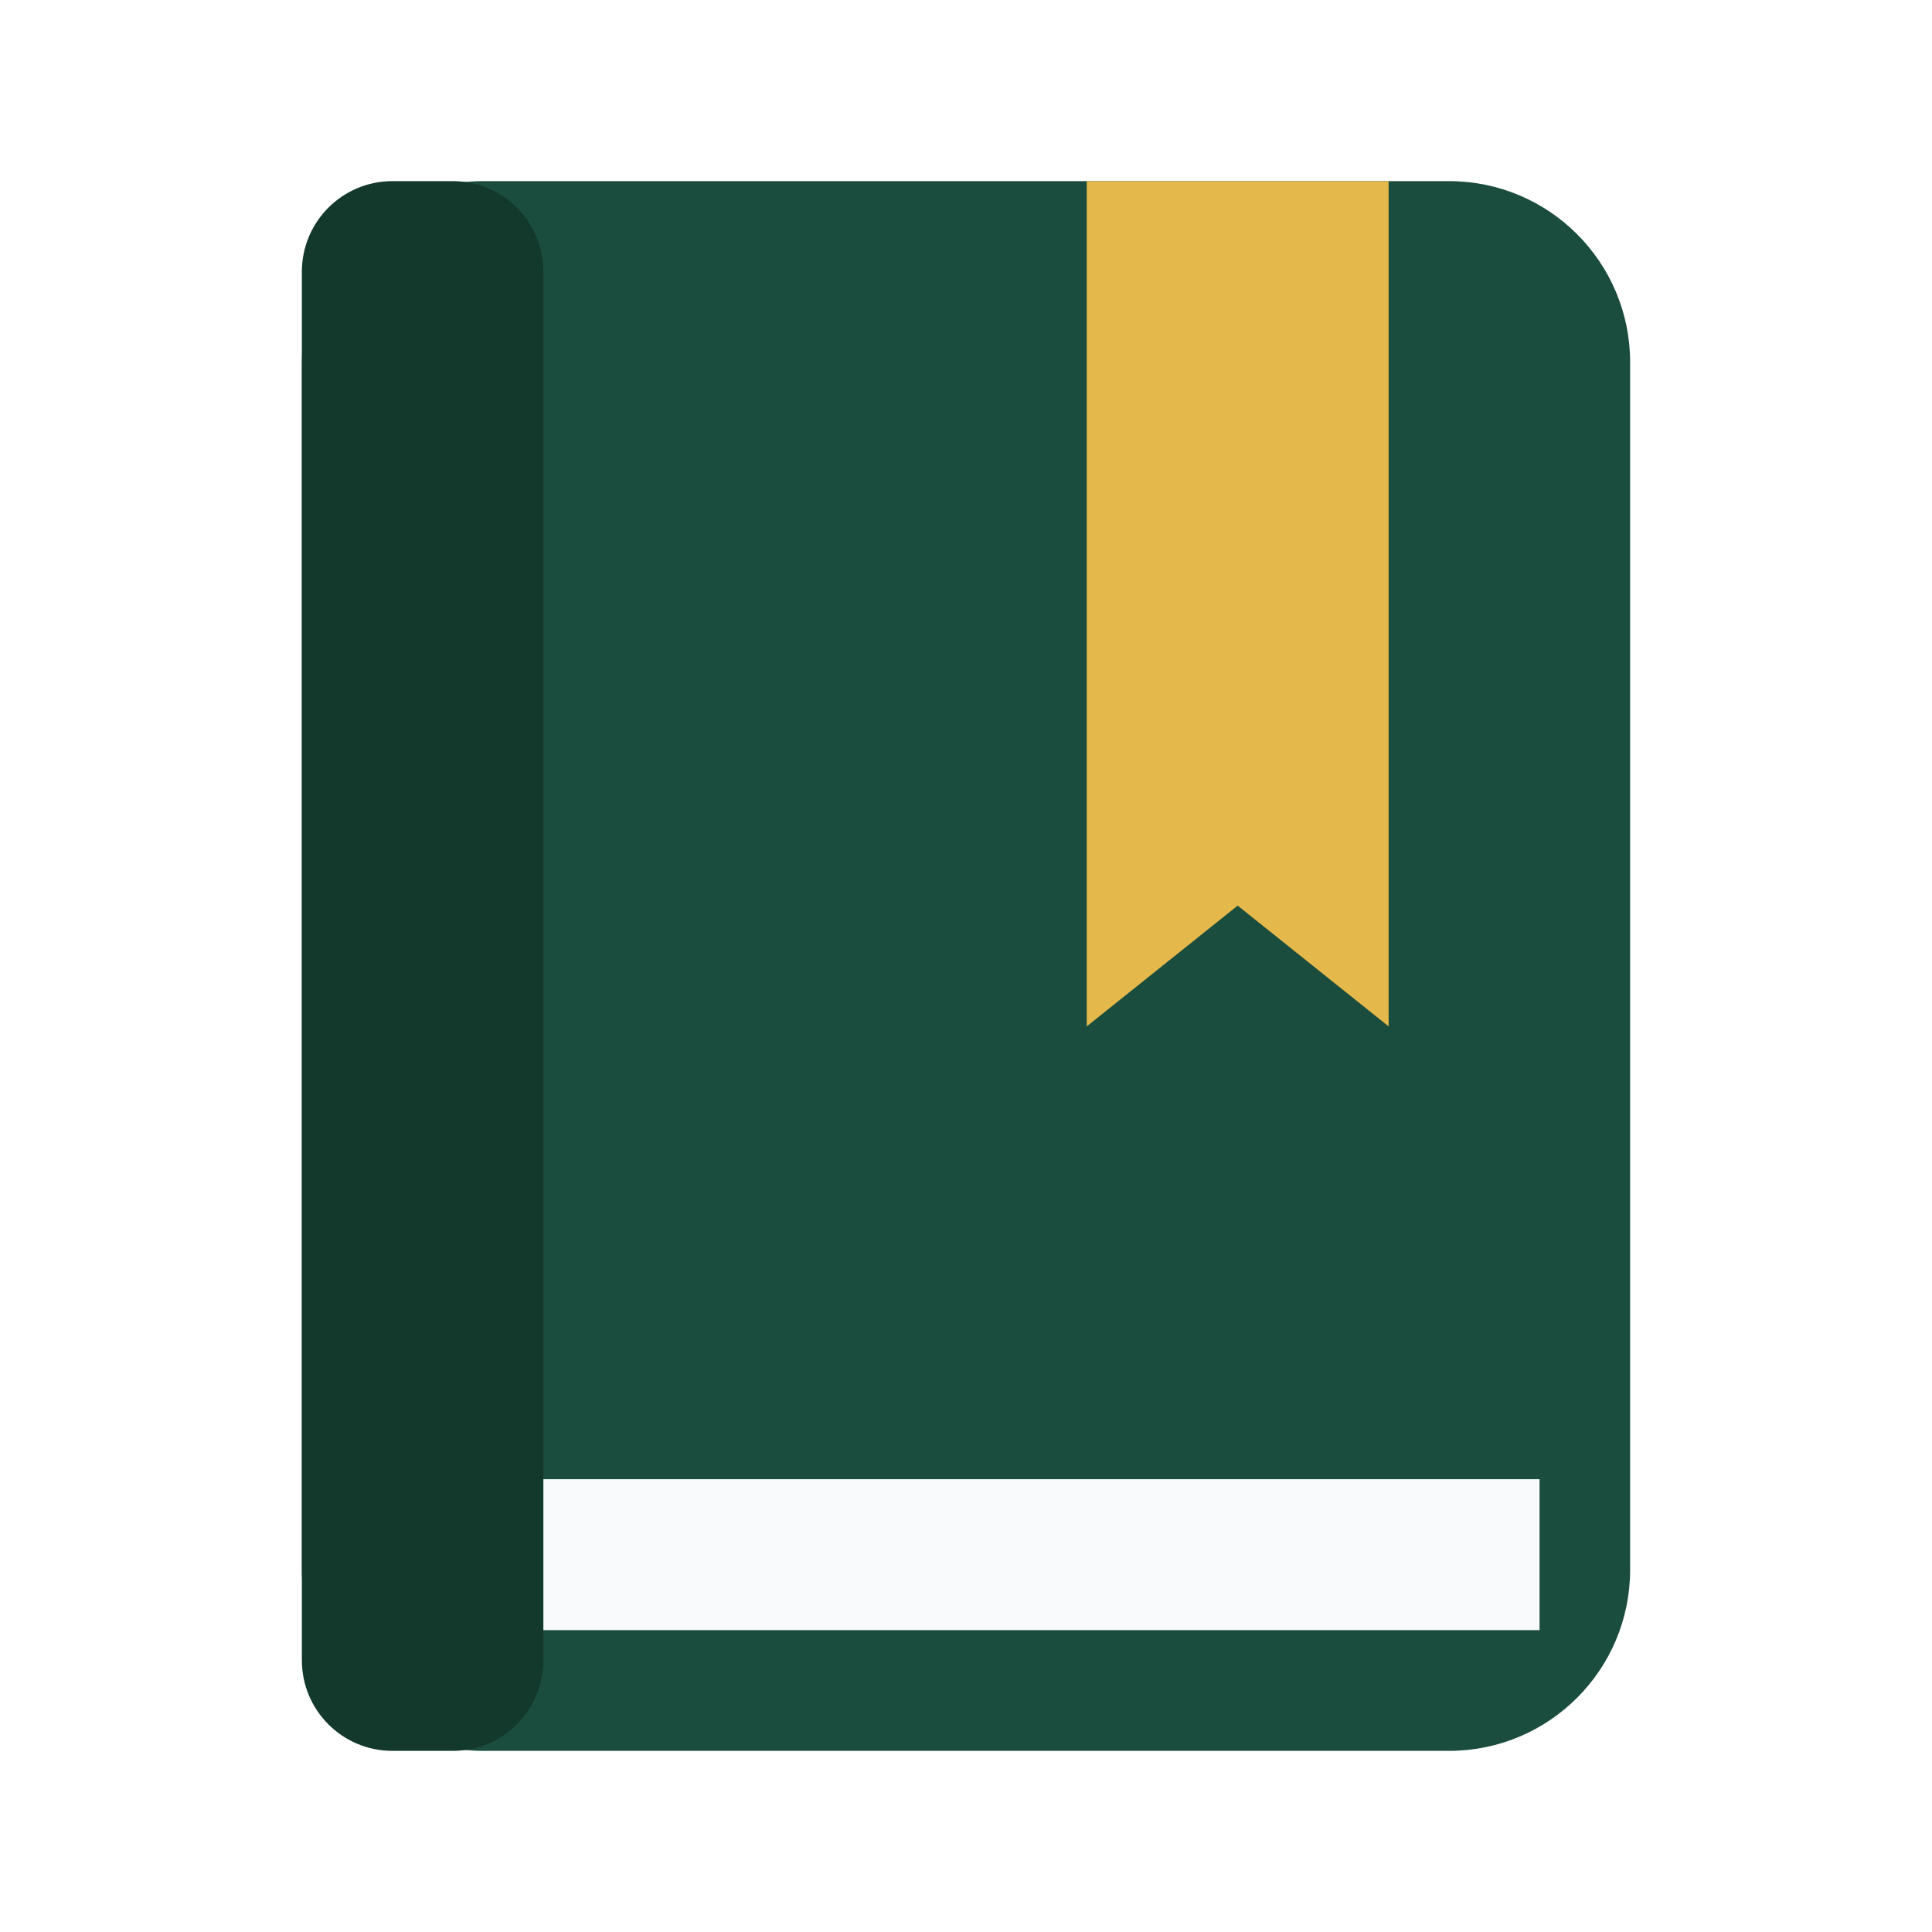
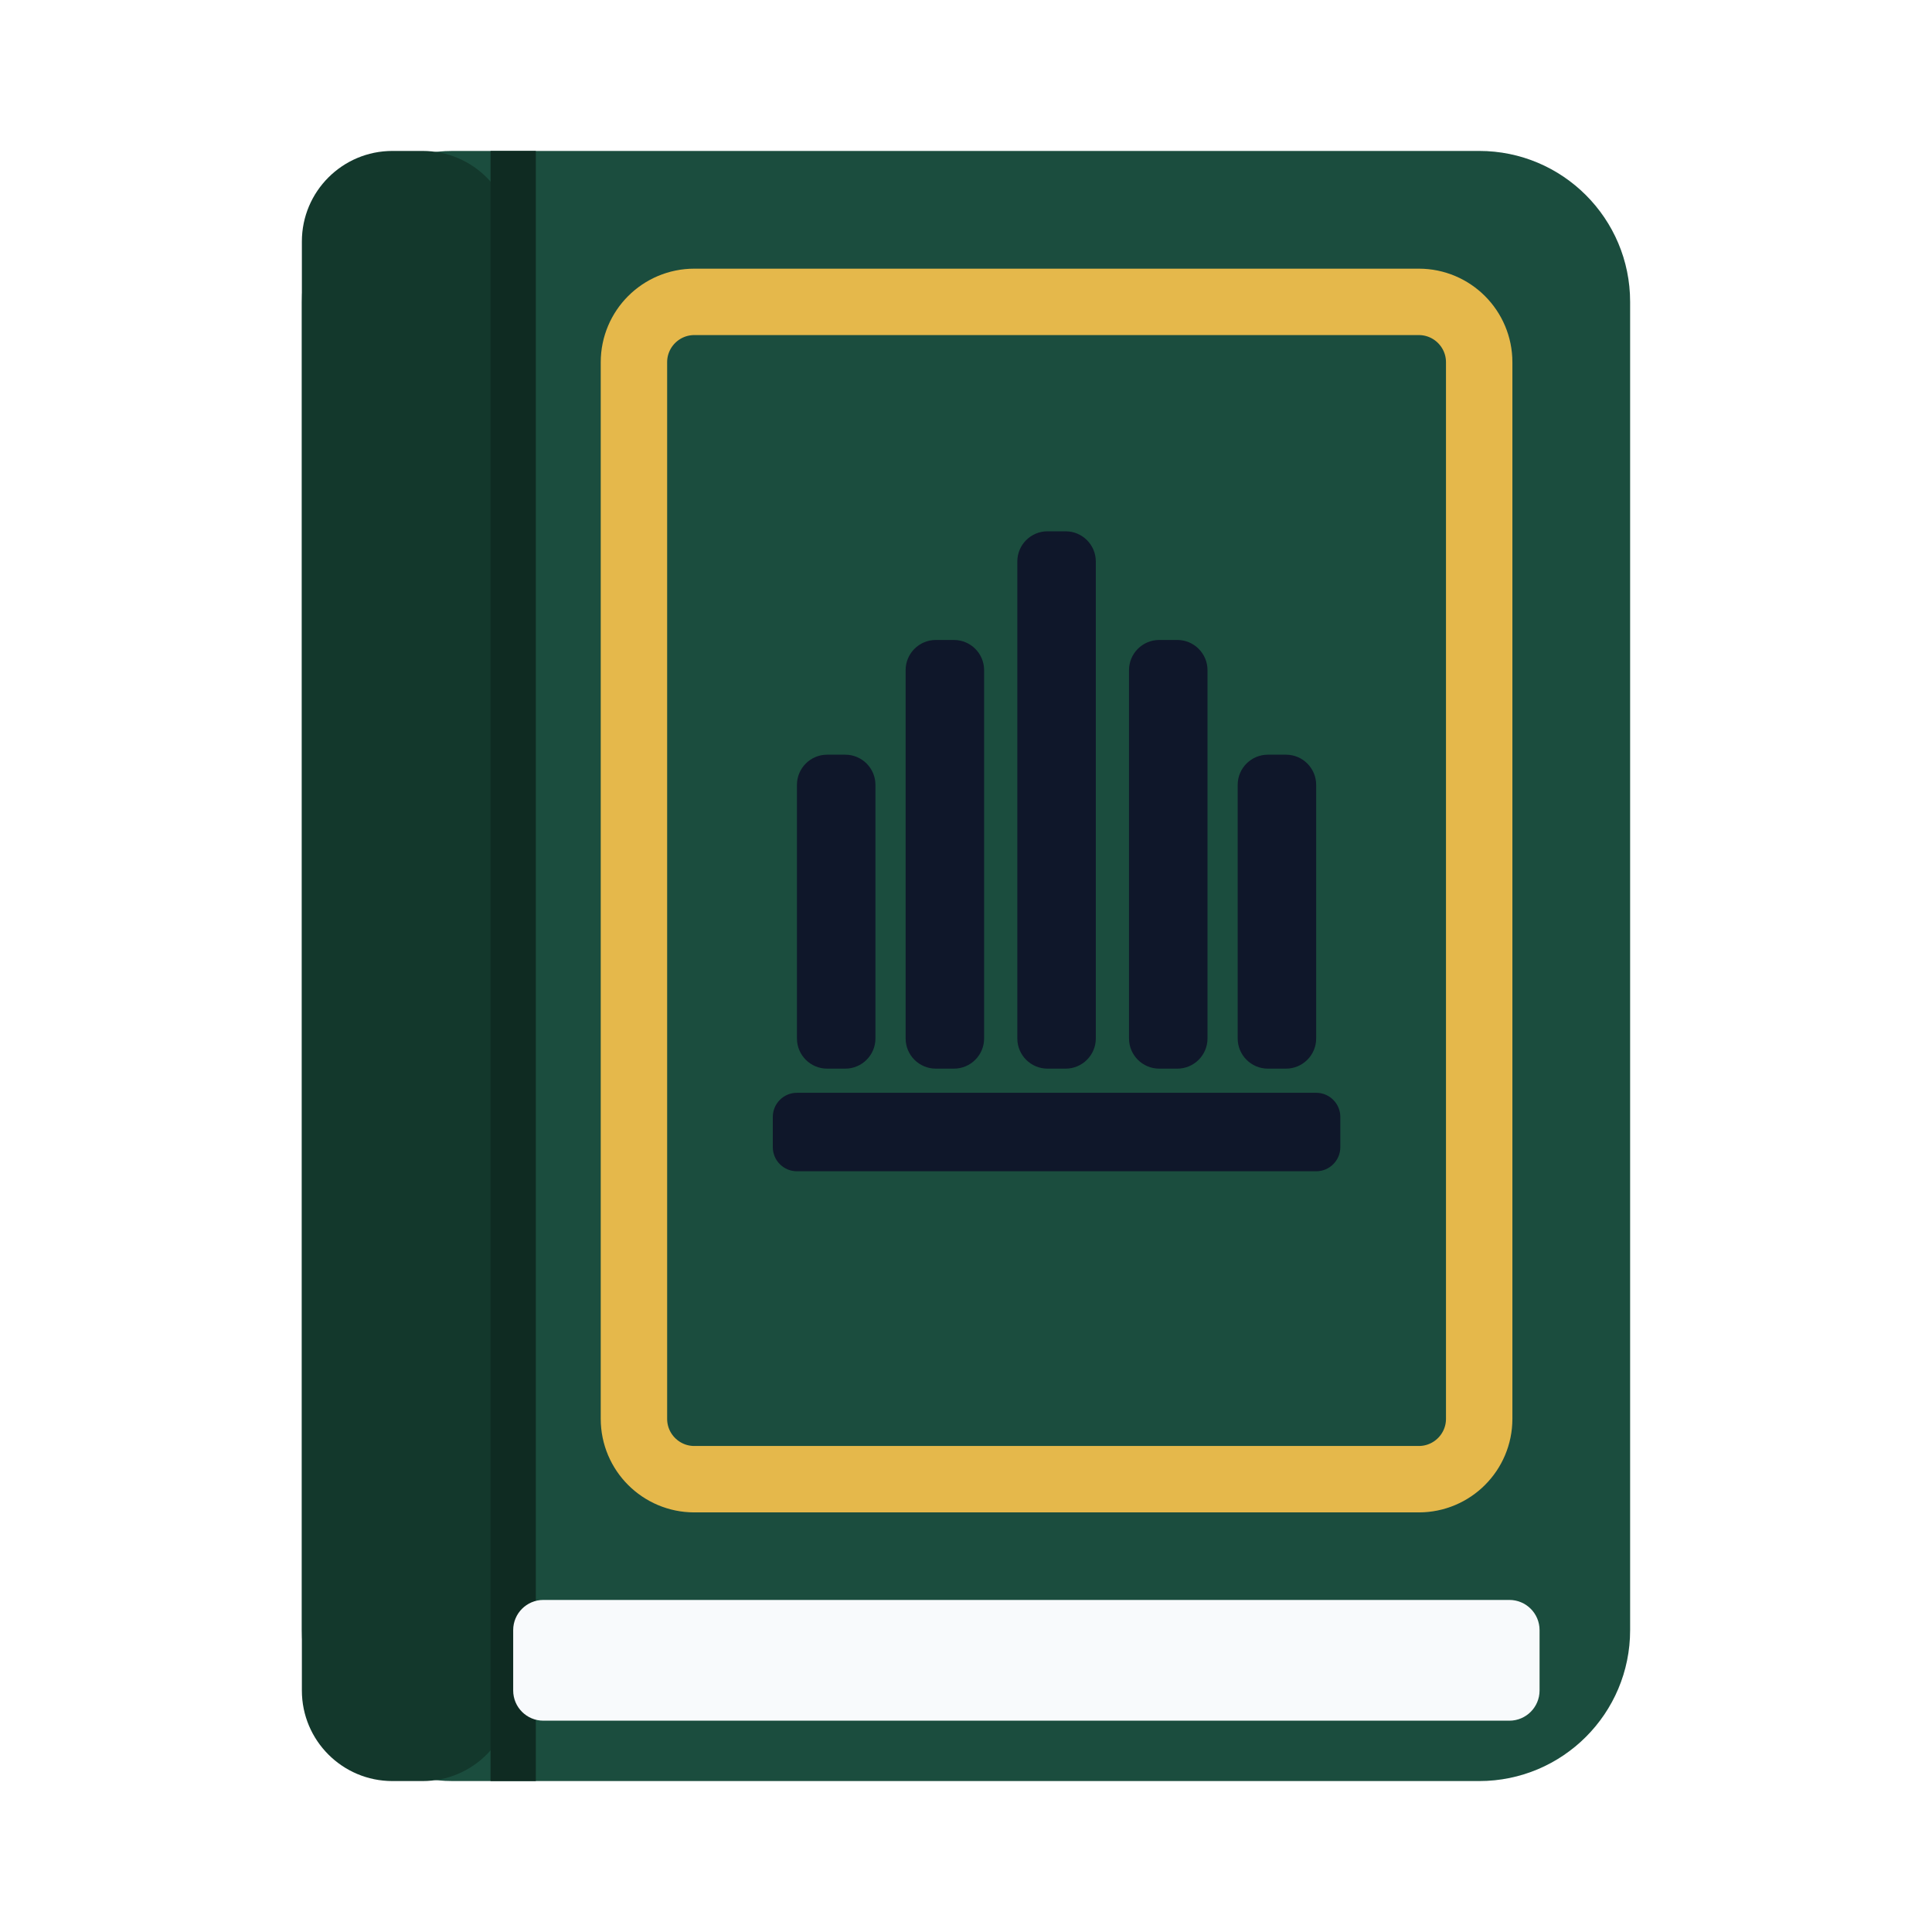
<svg xmlns="http://www.w3.org/2000/svg" viewBox="0 0 32 32">
-   <rect x="5" y="3" width="22" height="26" rx="3" fill="#1b4d3e" />
-   <rect x="5" y="3" width="4" height="26" rx="1.5" fill="#13382c" />
-   <path d="M9 24.5h16.5v2.5H9z" fill="#f8fafc" />
-   <path d="M18 3h5v14l-2.5-2-2.5 2V3z" fill="#e5b84b" />
+   <rect x="5" y="2.5" width="22" height="27" rx="2.5" fill="#1b4d3e" />
+   <rect x="5" y="2.5" width="3.5" height="27" rx="1.5" fill="#13382c" />
+   <line x1="8.5" y1="2.5" x2="8.5" y2="29.5" stroke="#0f2b22" stroke-width="0.75" />
+   <rect x="8.5" y="26.5" width="17" height="2" rx="0.5" fill="#f8fafc" />
+   <rect x="10.5" y="5" width="14" height="19.5" rx="1" fill="none" stroke="#e5b84b" stroke-width="1.1" />
+   <g fill="#0f172a">
+     <rect x="13.2" y="12.5" width="1.3" height="5.2" rx="0.5" />
+     <rect x="15.0" y="10.6" width="1.3" height="7.1" rx="0.5" />
+     <rect x="16.85" y="8.8" width="1.3" height="8.9" rx="0.5" />
+     <rect x="18.7" y="10.6" width="1.3" height="7.1" rx="0.5" />
+     <rect x="20.5" y="12.5" width="1.3" height="5.2" rx="0.5" />
+     <rect x="12.8" y="18.1" width="9.4" height="1.3" rx="0.4" />
+   </g>
</svg>
